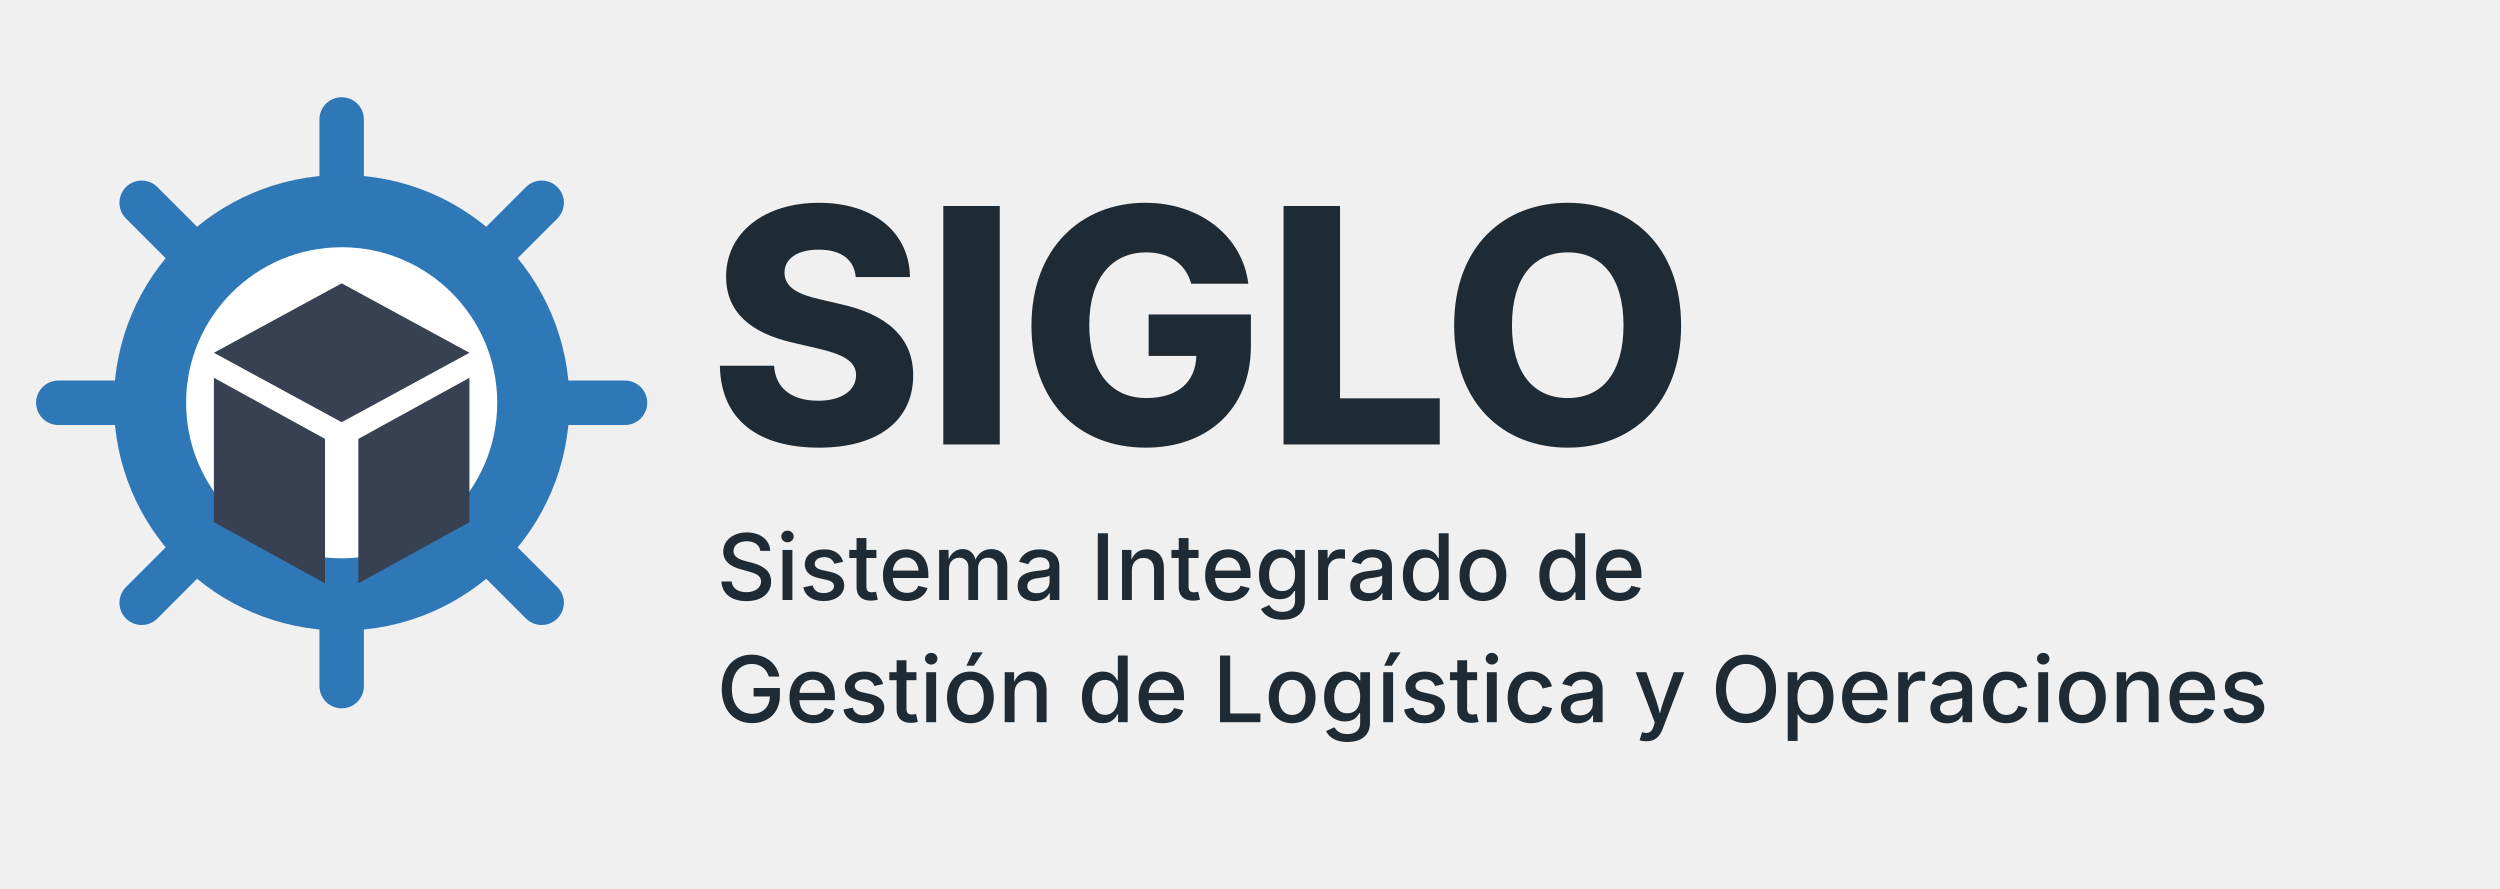
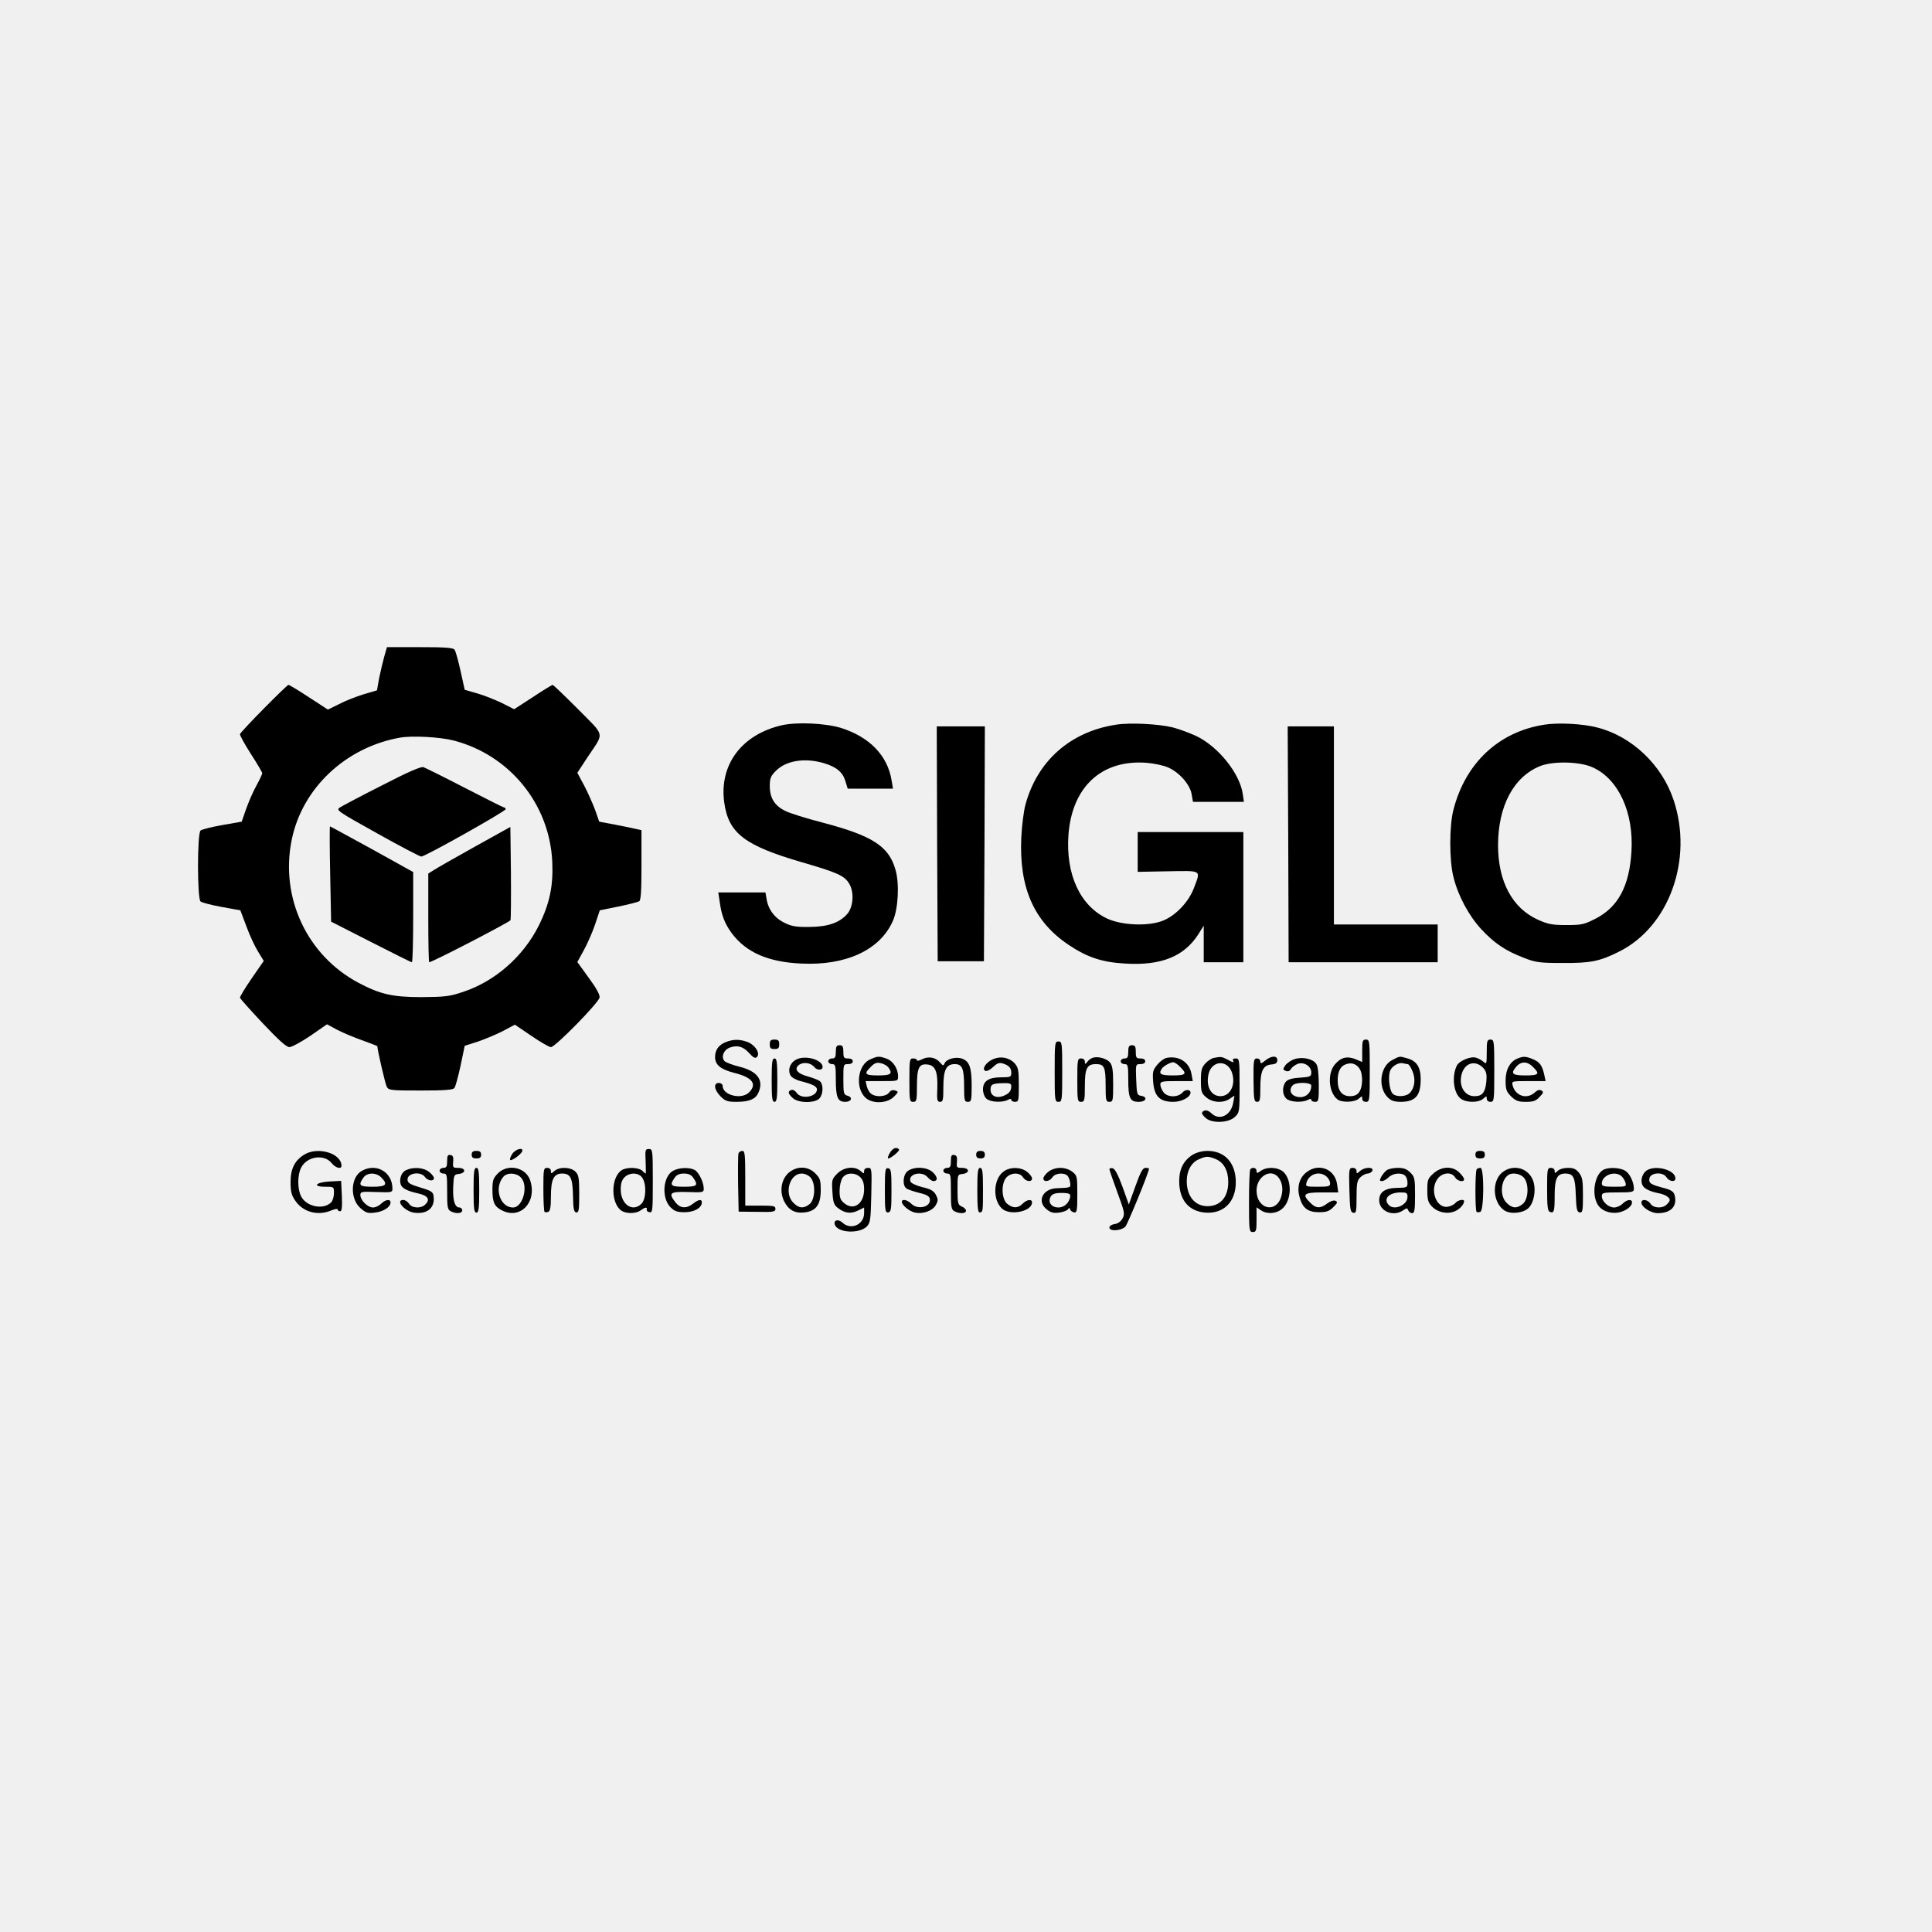
- <svg xmlns="http://www.w3.org/2000/svg" viewBox="0 0 900 320" role="img" aria-labelledby="title desc">
-   <rect width="900" height="320" fill="none" />
-   <g transform="translate(18 40)">
-     <circle cx="105" cy="105" r="82" fill="#2f78b8" />
-     <circle cx="105" cy="105" r="56" fill="#ffffff" />
-     <path d="M105 62 151 87 105 112 59 87Z" fill="#374151" />
-     <path d="M59 96 99 118v52L59 148Z" fill="#374151" />
-     <path d="M151 96 111 118v52l40-22Z" fill="#374151" />
-     <g stroke="#2f78b8" stroke-width="16" stroke-linecap="round">
-       <path d="M105 3v23M105 184v23M3 105h23M184 105h23M33 33l16 16M161 161l16 16M177 33l-16 16M49 161l-16 16" />
-     </g>
+ <svg xmlns="http://www.w3.org/2000/svg" version="1.0" width="1024pt" height="1024pt" viewBox="0 0 1024 1024" preserveAspectRatio="xMidYMid meet">
+   <g transform="translate(0,1024) scale(0.1,-0.1)" fill="#000000" stroke="none">
+     <path d="M2036 6758 c-8 -29 -20 -81 -27 -115 l-11 -62 -71 -21 c-39 -12 -98 -35 -130 -52 l-59 -29 -100 65 c-55 36 -104 66 -109 66 -9 0 -252 -246 -257 -261 -2 -5 24 -52 57 -104 34 -52 61 -99 61 -103 0 -5 -14 -35 -31 -66 -18 -32 -42 -88 -55 -125 l-23 -66 -103 -18 c-56 -10 -108 -23 -115 -29 -18 -15 -18 -361 0 -376 7 -6 57 -19 112 -29 l99 -18 32 -85 c17 -47 45 -107 62 -134 l30 -49 -65 -94 c-35 -51 -63 -97 -61 -102 2 -5 56 -66 121 -135 83 -88 125 -126 141 -126 12 0 62 27 111 60 l88 61 56 -30 c31 -16 91 -41 134 -56 42 -15 77 -29 77 -30 0 -19 42 -201 50 -215 10 -19 22 -20 179 -20 123 0 171 3 179 13 6 6 20 60 33 118 l22 106 69 22 c38 13 98 38 133 56 l64 34 87 -59 c48 -33 95 -60 104 -60 23 0 254 236 258 263 2 15 -18 51 -58 105 l-60 83 34 62 c19 34 46 96 60 137 l25 75 98 20 c54 11 104 24 111 28 9 6 12 56 12 192 l0 185 -27 6 c-15 4 -66 14 -112 23 l-85 16 -22 63 c-13 34 -39 93 -58 129 l-36 67 53 81 c91 137 97 108 -49 256 -71 71 -131 129 -135 129 -3 0 -51 -29 -105 -65 l-99 -64 -65 33 c-36 17 -95 41 -131 51 l-66 19 -22 100 c-12 54 -26 105 -32 113 -9 10 -52 13 -185 13 l-173 0 -15 -52z m369 -443 c296 -77 507 -336 522 -640 6 -130 -13 -223 -71 -340 -81 -163 -231 -296 -401 -352 -71 -24 -95 -27 -220 -28 -154 0 -220 15 -335 76 -273 145 -416 452 -354 757 55 273 284 490 572 542 64 12 214 4 287 -15z" />
+     <path d="M2024 6077 c-111 -56 -211 -109 -223 -117 -21 -14 -12 -20 198 -137 121 -68 227 -123 234 -123 20 0 447 240 447 251 0 5 -3 9 -8 9 -4 0 -97 47 -208 104 -110 57 -209 106 -220 110 -13 4 -83 -26 -220 -97z" />
+     <path d="M1750 5608 l5 -253 210 -107 c116 -59 213 -108 218 -108 4 0 7 107 7 239 l0 239 -218 121 c-121 66 -221 121 -223 121 -2 0 -2 -114 1 -252z" />
+     <path d="M2514 5751 c-104 -58 -202 -114 -217 -124 l-27 -17 0 -235 c0 -129 2 -235 5 -235 16 0 427 213 431 223 2 7 3 121 2 253 l-3 241 -191 -106z" />
+     <path d="M4144 6396 c-214 -49 -334 -211 -305 -412 23 -161 109 -226 411 -314 186 -54 225 -71 250 -112 29 -46 23 -127 -11 -164 -42 -46 -102 -66 -198 -67 -70 -1 -95 3 -133 22 -52 25 -86 70 -95 126 l-6 35 -125 0 -125 0 7 -46 c10 -76 27 -119 65 -171 76 -101 192 -152 367 -160 238 -12 418 72 486 225 29 64 36 200 14 273 -35 124 -123 180 -386 249 -85 22 -175 50 -198 62 -56 27 -82 69 -82 131 0 42 5 54 33 82 54 54 153 70 254 40 67 -20 100 -48 114 -96 l12 -39 120 0 120 0 -7 42 c-21 133 -117 232 -269 280 -82 25 -233 32 -313 14z" />
+     <path d="M5915 6399 c-242 -37 -417 -192 -480 -424 -9 -33 -19 -112 -22 -175 -12 -265 67 -445 251 -568 98 -66 177 -92 298 -99 192 -12 314 37 390 156 l28 45 0 -97 0 -97 105 0 105 0 0 345 0 345 -280 0 -280 0 0 -105 0 -106 160 3 c183 3 175 9 138 -89 -29 -77 -104 -154 -176 -177 -79 -26 -209 -19 -283 15 -144 67 -221 234 -206 444 19 255 176 400 414 382 39 -3 91 -14 115 -25 59 -26 116 -91 124 -142 l7 -40 135 0 135 0 -6 41 c-15 109 -131 254 -249 309 -35 16 -89 36 -120 44 -75 19 -228 27 -303 15z" />
+     <path d="M8185 6399 c-240 -37 -417 -202 -481 -449 -23 -86 -23 -272 0 -360 25 -100 81 -203 147 -275 70 -75 128 -114 224 -151 64 -25 83 -28 205 -28 150 -1 197 8 301 60 266 132 395 490 289 805 -62 185 -220 336 -404 383 -75 20 -207 27 -281 15z m256 -226 c137 -61 219 -239 206 -447 -11 -183 -71 -294 -190 -355 -61 -31 -74 -34 -154 -34 -75 0 -97 4 -151 28 -136 61 -212 202 -212 395 0 208 83 364 224 420 69 27 209 24 277 -7z" />
+     <path d="M4967 5768 l3 -623 122 0 123 0 3 623 2 622 -127 0 -128 0 2 -622z" />
+     <path d="M6828 5765 l2 -625 395 0 395 0 0 100 0 100 -275 0 -275 0 0 525 0 525 -122 0 -123 0 3 -625z" />
+     <path d="M3843 4715 c-35 -15 -53 -41 -53 -78 0 -41 30 -65 100 -83 97 -24 125 -59 80 -104 -40 -40 -140 -15 -140 35 0 8 -9 15 -20 15 -30 0 -25 -36 9 -71 25 -25 37 -29 85 -29 66 0 100 14 115 47 31 67 -3 115 -99 139 -36 9 -71 22 -79 29 -21 21 -6 61 28 73 41 14 71 5 103 -31 22 -24 31 -28 40 -19 18 18 -7 61 -47 78 -43 17 -80 17 -122 -1z" />
+     <path d="M4080 4705 c0 -20 5 -25 25 -25 20 0 25 5 25 25 0 20 -5 25 -25 25 -20 0 -25 -5 -25 -25z" />
+     <path d="M7220 4671 l0 -60 -35 15 c-45 18 -78 10 -110 -28 -41 -48 -33 -149 14 -185 23 -18 91 -16 113 4 17 15 18 15 18 0 0 -10 8 -17 20 -17 19 0 20 7 20 165 0 158 -1 165 -20 165 -18 0 -20 -7 -20 -59z m-15 -94 c20 -28 19 -97 -1 -125 -10 -15 -25 -22 -49 -22 -42 0 -65 29 -65 83 0 47 14 76 43 86 29 11 55 3 72 -22z" />
+     <path d="M7880 4663 c0 -62 -1 -65 -17 -51 -10 9 -28 19 -40 22 -27 9 -88 -16 -101 -41 -28 -55 -19 -145 19 -175 27 -23 96 -24 121 -1 17 15 18 15 18 0 0 -10 8 -17 20 -17 19 0 20 7 20 165 0 158 -1 165 -20 165 -18 0 -20 -7 -20 -67z m-16 -86 c14 -17 17 -33 14 -69 -6 -59 -21 -78 -63 -78 -55 0 -87 59 -66 123 19 57 75 69 115 24z" />
+     <path d="M5590 4560 c0 -153 1 -160 20 -160 19 0 20 7 20 160 0 153 -1 160 -20 160 -19 0 -20 -7 -20 -160z" />
+     <path d="M4430 4665 c0 -28 -4 -35 -20 -35 -11 0 -20 -7 -20 -15 0 -8 9 -15 20 -15 18 0 20 -7 20 -81 0 -96 10 -119 50 -119 34 0 42 25 10 33 -18 5 -20 14 -20 86 0 80 0 81 25 81 16 0 25 6 25 15 0 9 -9 15 -25 15 -22 0 -25 4 -25 35 0 28 -4 35 -20 35 -16 0 -20 -7 -20 -35z" />
+     <path d="M5980 4665 c0 -28 -4 -35 -20 -35 -11 0 -20 -7 -20 -15 0 -8 9 -15 20 -15 18 0 20 -7 20 -81 0 -99 9 -119 55 -119 40 0 50 26 13 32 -21 3 -23 9 -26 86 -3 82 -3 82 23 82 16 0 25 6 25 15 0 9 -9 15 -25 15 -22 0 -25 4 -25 35 0 28 -4 35 -20 35 -16 0 -20 -7 -20 -35z" />
+     <path d="M4224 4626 c-35 -16 -51 -55 -34 -86 6 -11 29 -24 53 -30 63 -16 87 -28 87 -44 0 -40 -83 -55 -108 -18 -7 11 -20 18 -28 15 -20 -7 -18 -19 8 -43 29 -27 117 -28 141 -2 21 23 22 75 2 92 -8 6 -36 17 -61 24 -58 15 -78 40 -49 62 23 17 64 11 81 -12 15 -18 44 -18 44 1 0 37 -87 63 -136 41z" />
+     <path d="M4612 4625 c-65 -28 -81 -147 -27 -201 36 -36 116 -34 153 3 25 25 25 27 7 33 -14 5 -24 1 -33 -11 -15 -22 -70 -26 -95 -6 -9 6 -19 24 -23 40 l-6 27 86 0 c86 0 86 0 86 25 0 41 -27 82 -61 94 -40 14 -46 14 -87 -4z m96 -42 c25 -34 15 -43 -53 -43 -72 0 -78 8 -39 46 19 20 31 24 52 19 15 -3 33 -13 40 -22z" />
+     <path d="M4888 4626 c-16 -8 -28 -11 -28 -5 0 5 -9 9 -20 9 -19 0 -20 -7 -20 -115 0 -108 1 -115 20 -115 18 0 20 7 20 83 0 97 11 120 55 115 42 -4 56 -38 53 -126 -3 -63 -1 -72 15 -72 15 0 17 10 17 78 0 91 15 122 60 122 40 0 50 -23 50 -119 0 -74 2 -81 20 -81 18 0 20 7 20 85 0 98 -12 130 -51 144 -34 12 -84 -2 -93 -26 -5 -13 -9 -12 -24 6 -23 27 -61 34 -94 17z" />
+     <path d="M5263 4626 c-38 -17 -61 -53 -40 -62 8 -3 27 7 41 21 20 19 32 24 49 19 34 -10 47 -24 47 -50 0 -22 -4 -24 -53 -24 -67 0 -97 -20 -97 -64 0 -19 8 -40 18 -49 21 -19 83 -22 113 -7 13 7 19 7 19 0 0 -5 9 -10 20 -10 19 0 20 7 20 89 0 79 -3 93 -22 115 -29 31 -74 40 -115 22z m97 -143 c0 -26 -12 -40 -43 -52 -37 -14 -67 1 -67 34 0 28 11 33 68 34 34 1 42 -2 42 -16z" />
+     <path d="M5790 4633 c-8 -3 -21 -12 -27 -21 -12 -14 -13 -14 -13 1 0 10 -8 17 -20 17 -19 0 -20 -7 -20 -115 0 -108 1 -115 20 -115 18 0 20 7 20 84 0 94 11 116 59 116 44 0 51 -16 51 -112 0 -81 2 -88 20 -88 19 0 20 7 20 94 0 75 -4 98 -17 115 -19 22 -67 34 -93 24z" />
+     <path d="M6183 4633 c-12 -2 -34 -18 -49 -36 -23 -28 -26 -37 -22 -91 6 -77 35 -106 107 -106 45 0 91 25 91 49 0 18 -28 18 -43 0 -24 -27 -81 -26 -101 3 -9 12 -16 30 -16 40 0 16 10 18 86 18 l86 0 -7 38 c-11 62 -66 98 -132 85z m72 -48 c38 -37 32 -45 -40 -45 -64 0 -76 8 -57 36 9 14 44 33 60 34 7 0 24 -11 37 -25z" />
+     <path d="M6434 4633 c-12 -2 -32 -15 -45 -29 -20 -22 -24 -36 -24 -91 0 -59 3 -67 28 -89 34 -29 91 -32 126 -7 l24 16 -7 -39 c-12 -67 -74 -96 -116 -54 -11 11 -26 17 -35 14 -20 -8 -19 -17 6 -40 33 -29 119 -26 153 5 26 24 26 27 26 168 0 138 -1 143 -21 143 -11 0 -17 -4 -14 -10 8 -14 2 -13 -31 5 -29 15 -33 15 -70 8z m93 -71 c26 -64 -3 -132 -58 -132 -51 0 -79 53 -63 119 17 68 94 76 121 13z" />
+     <path d="M6706 4619 c-21 -17 -26 -18 -26 -5 0 9 -8 16 -18 16 -17 0 -19 -10 -18 -115 1 -102 3 -115 19 -115 15 0 17 10 17 73 0 90 14 121 58 125 24 2 32 8 32 23 0 25 -30 25 -64 -2z" />
+     <path d="M6860 4626 c-18 -6 -39 -21 -48 -33 -13 -20 -13 -23 3 -29 11 -5 21 -1 27 10 5 9 21 21 35 27 34 13 73 -12 73 -45 0 -22 -5 -24 -61 -28 -45 -3 -65 -10 -75 -23 -20 -26 -17 -69 4 -88 21 -19 83 -22 113 -7 13 7 19 7 19 0 0 -5 9 -10 20 -10 19 0 20 7 20 93 -1 63 -5 98 -15 110 -19 26 -74 37 -115 23z m90 -140 c0 -46 -41 -73 -85 -56 -27 10 -33 38 -13 58 18 18 98 16 98 -2z" />
+     <path d="M7380 4622 c-65 -32 -79 -144 -25 -198 19 -19 35 -24 72 -24 75 1 103 33 103 120 0 63 -21 96 -69 110 -46 13 -40 13 -81 -8z m81 -22 c6 0 17 -17 25 -37 18 -41 13 -87 -13 -115 -20 -22 -76 -24 -93 -3 -18 22 -24 98 -10 124 12 24 47 42 68 35 8 -2 18 -4 23 -4z" />
+     <path d="M8044 4630 c-41 -16 -64 -59 -64 -117 0 -47 4 -59 29 -84 25 -24 38 -29 78 -29 40 0 54 5 73 26 21 21 22 27 10 34 -10 6 -21 3 -35 -10 -42 -39 -104 -19 -118 38 -5 22 -3 22 85 22 l90 0 -7 33 c-11 50 -24 68 -60 83 -39 16 -51 16 -81 4z m81 -45 c38 -37 32 -45 -40 -45 -68 0 -79 9 -52 42 26 34 61 35 92 3z" />
+     <path d="M4090 4515 c0 -96 3 -115 15 -115 12 0 15 19 15 115 0 96 -3 115 -15 115 -12 0 -15 -19 -15 -115z" />
+     <path d="M4716 4129 c-9 -16 -13 -29 -8 -29 14 0 64 42 57 48 -14 15 -33 7 -49 -19z" />
+     <path d="M2715 4124 c-9 -14 -14 -28 -11 -32 8 -7 58 30 64 46 7 23 -36 12 -53 -14z" />
+     <path d="M3422 4085 c1 -36 2 -65 0 -65 -2 0 -10 7 -18 15 -18 17 -76 20 -105 5 -64 -35 -64 -185 0 -220 28 -14 74 -12 97 5 23 17 35 19 32 4 -2 -6 5 -13 15 -14 16 -3 17 10 17 166 0 165 -1 169 -21 169 -19 0 -20 -5 -17 -65z m-18 -87 c23 -33 21 -113 -4 -138 -47 -47 -110 -4 -110 76 0 31 6 50 20 64 27 27 75 26 94 -2z" />
+     <path d="M1612 4120 c-50 -31 -72 -75 -72 -146 0 -47 5 -69 23 -95 41 -63 120 -85 192 -55 19 8 35 11 35 5 0 -5 6 -9 13 -9 9 0 11 21 9 80 l-4 81 -60 -3 c-75 -4 -95 -28 -24 -28 46 0 46 0 46 -34 0 -19 -7 -41 -15 -49 -41 -41 -131 -23 -159 32 -20 39 -20 113 0 152 31 61 123 74 163 23 19 -24 51 -33 51 -13 0 66 -125 104 -198 59z" />
+     <path d="M2500 4120 c0 -15 7 -20 25 -20 18 0 25 5 25 20 0 15 -7 20 -25 20 -18 0 -25 -5 -25 -20z" />
+     <path d="M3914 4127 c-2 -7 -3 -79 -2 -161 l3 -148 98 -1 c86 -2 97 0 97 16 0 15 -10 17 -80 17 l-80 0 0 145 c0 124 -2 145 -15 145 -9 0 -18 -6 -21 -13z" />
+     <path d="M5174 4120 c0 -14 7 -20 23 -20 16 0 23 6 23 20 0 14 -7 20 -23 20 -16 0 -23 -6 -23 -20z" />
+     <path d="M6322 4120 c-48 -30 -72 -75 -72 -140 0 -99 49 -159 137 -167 98 -8 163 56 163 161 0 102 -58 166 -150 166 -27 0 -58 -8 -78 -20z m123 -24 c42 -18 65 -61 65 -121 0 -80 -42 -128 -110 -128 -66 0 -110 52 -110 133 0 54 24 98 63 115 41 18 50 18 92 1z" />
+     <path d="M7820 4120 c0 -15 7 -20 25 -20 18 0 25 5 25 20 0 15 -7 20 -25 20 -18 0 -25 -5 -25 -20z" />
+     <path d="M2370 4086 c0 -29 -4 -36 -20 -36 -11 0 -20 -7 -20 -15 0 -8 9 -15 20 -15 19 0 20 -7 20 -95 0 -83 2 -96 19 -105 29 -15 61 -12 61 5 0 8 -7 15 -15 15 -24 0 -36 37 -33 108 3 65 4 67 31 70 38 5 36 32 -4 32 -28 0 -30 2 -27 32 2 25 -1 34 -14 36 -15 3 -18 -4 -18 -32z" />
+     <path d="M5040 4086 c0 -29 -4 -36 -20 -36 -11 0 -20 -7 -20 -15 0 -8 9 -15 20 -15 19 0 20 -7 20 -95 0 -83 2 -96 19 -105 27 -14 61 -13 61 3 0 7 -10 17 -22 22 -21 9 -23 17 -23 90 0 80 0 80 28 83 38 5 36 32 -4 32 -28 0 -30 2 -27 32 2 25 -1 34 -14 36 -15 3 -18 -4 -18 -32z" />
+     <path d="M1919 4035 c-61 -33 -66 -147 -9 -198 29 -25 39 -29 77 -24 45 5 83 29 83 54 0 19 -27 16 -50 -7 -11 -11 -30 -20 -43 -20 -28 0 -67 38 -67 66 0 18 6 19 85 16 81 -3 85 -2 85 18 0 87 -84 137 -161 95z m101 -35 c38 -38 27 -50 -45 -50 -70 0 -78 7 -49 48 19 28 67 29 94 2z" />
+     <path d="M2152 4038 c-25 -12 -37 -46 -28 -76 7 -20 35 -35 91 -47 53 -12 67 -32 39 -59 -22 -23 -71 -20 -86 4 -7 11 -21 20 -30 20 -44 0 4 -58 54 -67 72 -11 115 25 106 88 -2 19 -13 27 -48 38 -80 24 -90 30 -90 50 0 34 70 44 92 13 15 -21 48 -25 48 -6 0 7 -12 22 -26 33 -29 23 -84 27 -122 9z" />
+     <path d="M2510 3932 c0 -99 3 -119 15 -119 12 0 15 20 15 119 0 98 -3 118 -15 118 -12 0 -15 -20 -15 -118z" />
+     <path d="M2639 4021 c-25 -26 -29 -37 -29 -86 0 -67 10 -90 50 -110 98 -51 188 44 150 159 -23 69 -118 90 -171 37z m121 -21 c43 -43 12 -160 -41 -160 -69 0 -102 104 -51 163 20 23 67 22 92 -3z" />
+     <path d="M2880 3937 c0 -63 3 -116 6 -120 3 -3 12 -3 20 0 10 4 14 25 14 82 0 90 15 121 59 121 45 0 56 -23 58 -118 1 -69 5 -86 17 -88 14 -2 16 13 16 97 0 86 -3 102 -20 119 -25 25 -86 27 -112 3 -17 -15 -18 -15 -18 0 0 10 -8 17 -20 17 -19 0 -20 -7 -20 -113z" />
+     <path d="M3568 4035 c-55 -30 -63 -145 -14 -194 21 -21 36 -26 75 -26 50 0 91 23 91 52 0 19 -18 16 -47 -7 -35 -27 -67 -25 -92 6 -40 51 -31 59 64 56 81 -3 85 -2 85 18 0 33 -26 87 -48 99 -28 15 -82 13 -114 -4z m106 -37 c29 -41 21 -48 -49 -48 -70 0 -78 7 -49 48 10 15 25 22 49 22 24 0 39 -7 49 -22z" />
+     <path d="M4181 4025 c-40 -35 -51 -98 -25 -152 24 -47 57 -65 109 -59 60 7 85 41 85 117 0 54 -3 64 -29 90 -39 39 -96 40 -140 4z m115 -26 c28 -32 25 -116 -5 -141 -31 -25 -57 -23 -86 7 -50 49 -20 155 44 155 16 0 36 -9 47 -21z" />
+     <path d="M4438 4020 c-29 -29 -30 -34 -26 -97 3 -54 8 -69 27 -84 36 -29 69 -34 107 -16 l34 17 0 -30 c0 -61 -71 -92 -115 -50 -23 21 -49 13 -40 -12 17 -43 129 -48 169 -9 19 20 21 35 24 166 3 141 3 145 -17 145 -13 0 -21 -6 -21 -17 0 -15 -1 -15 -18 0 -31 28 -89 22 -124 -13z m122 -20 c14 -14 20 -33 20 -64 0 -75 -54 -114 -103 -75 -22 17 -27 28 -27 68 0 26 7 56 16 69 19 28 67 29 94 2z" />
+     <path d="M4690 3932 c0 -109 2 -120 18 -118 15 3 17 16 17 117 0 100 -2 114 -17 117 -16 3 -18 -8 -18 -116z" />
+     <path d="M4812 4034 c-25 -17 -31 -74 -9 -92 6 -6 37 -16 67 -24 40 -9 56 -18 58 -32 9 -43 -63 -61 -98 -26 -21 21 -50 27 -50 10 0 -17 38 -49 66 -56 43 -11 96 7 114 39 13 24 13 30 0 55 -12 21 -28 30 -72 40 -32 8 -59 21 -62 29 -16 41 60 60 91 23 10 -11 23 -20 30 -20 24 0 24 20 -1 45 -30 30 -98 34 -134 9z" />
+     <path d="M5180 3931 c0 -90 3 -119 13 -117 17 2 17 3 17 126 0 91 -3 110 -15 110 -12 0 -15 -20 -15 -119z" />
+     <path d="M5317 4029 c-53 -41 -56 -150 -6 -195 43 -39 159 -15 159 33 0 19 -27 16 -50 -7 -25 -25 -51 -25 -81 -1 -31 25 -34 108 -5 140 25 27 72 28 88 1 15 -23 48 -27 48 -6 0 8 -12 24 -26 35 -35 27 -93 27 -127 0z" />
+     <path d="M5556 4029 c-14 -11 -26 -27 -26 -35 0 -21 33 -17 48 6 14 23 64 27 81 7 6 -8 12 -24 13 -37 3 -25 5 -25 -74 -28 -73 -4 -103 -71 -50 -112 21 -17 36 -21 66 -17 21 3 42 11 46 17 6 9 9 9 12 0 2 -8 12 -14 21 -16 15 -2 17 9 17 96 0 95 -1 99 -26 119 -16 13 -41 21 -64 21 -23 0 -48 -8 -64 -21z m116 -134 c-6 -31 -32 -55 -62 -55 -33 0 -54 22 -45 49 7 23 26 30 75 28 29 -2 34 -5 32 -22z" />
+     <path d="M5880 4043 c0 -4 19 -59 42 -122 39 -106 41 -115 27 -140 -9 -16 -25 -27 -42 -29 -15 -2 -27 -10 -27 -18 0 -22 63 -18 85 5 13 16 125 288 125 307 0 2 -8 4 -19 4 -14 0 -26 -21 -53 -97 l-35 -97 -34 95 c-23 63 -40 95 -52 97 -9 2 -17 0 -17 -5z" />
+     <path d="M6627 4043 c-4 -3 -7 -80 -7 -170 0 -156 1 -163 20 -163 18 0 20 7 20 66 l0 65 22 -15 c31 -22 80 -20 111 5 52 40 58 149 11 196 -28 27 -88 31 -122 7 -20 -14 -22 -14 -22 0 0 16 -21 22 -33 9z m146 -40 c24 -27 30 -68 17 -108 -29 -89 -130 -62 -130 35 0 72 71 118 113 73z" />
+     <path d="M6921 4024 c-36 -30 -48 -80 -32 -133 16 -55 44 -76 102 -76 39 0 54 5 76 27 23 23 24 28 10 34 -10 3 -27 -3 -43 -15 -35 -27 -59 -27 -89 4 -46 45 -35 55 61 55 l87 0 -6 42 c-11 84 -101 117 -166 62z m111 -21 c10 -9 18 -24 18 -35 0 -16 -9 -18 -66 -18 -63 0 -65 1 -59 23 14 46 71 63 107 30z" />
+     <path d="M7152 3933 c3 -103 5 -118 21 -121 15 -3 17 6 17 82 0 73 3 89 20 106 11 11 29 20 39 20 10 0 21 7 25 15 8 21 -42 20 -66 -2 -17 -15 -18 -15 -18 0 0 10 -8 17 -20 17 -20 0 -21 -5 -18 -117z" />
+     <path d="M7349 4037 c-9 -7 -21 -22 -28 -34 -10 -19 -9 -23 4 -23 8 0 24 9 35 20 22 22 69 27 88 8 7 -7 12 -23 12 -37 0 -25 -3 -26 -55 -27 -64 -1 -95 -22 -95 -66 0 -58 75 -89 127 -53 19 13 22 13 27 0 3 -8 12 -15 21 -15 12 0 15 16 15 95 0 88 -2 98 -25 120 -18 19 -35 25 -67 25 -24 0 -50 -6 -59 -13z m111 -141 c0 -43 -69 -73 -98 -44 -33 33 -2 67 61 68 33 0 37 -3 37 -24z" />
+     <path d="M7598 4021 c-30 -27 -33 -34 -33 -89 0 -50 4 -65 24 -86 30 -32 81 -43 122 -26 26 11 49 36 49 54 0 12 -33 5 -44 -8 -6 -8 -23 -18 -38 -21 -64 -16 -104 89 -57 149 25 32 73 36 91 6 13 -21 48 -28 48 -10 0 6 -11 22 -25 35 -35 36 -94 34 -137 -4z" />
+     <path d="M7827 4043 c-9 -8 -9 -217 -1 -226 3 -3 12 -3 20 0 20 7 21 233 1 233 -8 0 -17 -3 -20 -7z" />
+     <path d="M7961 4025 c-56 -48 -49 -160 13 -201 33 -21 101 -14 128 14 27 26 39 89 27 134 -20 76 -107 103 -168 53z m115 -26 c29 -32 26 -115 -5 -140 -31 -26 -57 -24 -86 6 -37 36 -31 120 9 147 21 15 63 8 82 -13z" />
+     <path d="M8200 3936 c0 -88 3 -115 14 -119 23 -9 26 2 26 88 0 88 13 115 56 115 44 0 53 -20 56 -114 3 -76 6 -90 21 -92 15 -2 17 8 17 91 0 78 -3 96 -21 119 -16 20 -29 26 -59 26 -22 0 -45 -7 -54 -16 -15 -14 -16 -14 -16 0 0 9 -8 16 -20 16 -19 0 -20 -7 -20 -114z" />
+     <path d="M8497 4039 c-44 -25 -61 -122 -32 -178 18 -36 64 -55 111 -48 39 7 74 32 74 54 0 19 -27 16 -50 -7 -11 -11 -31 -20 -45 -20 -30 0 -65 32 -65 60 0 18 7 20 85 20 76 0 85 2 85 19 0 34 -21 80 -45 95 -27 18 -91 21 -118 5z m95 -31 c9 -7 19 -23 23 -35 6 -22 4 -23 -59 -23 -55 0 -66 3 -66 17 0 43 66 69 102 41z" />
+     <path d="M8720 4030 c-20 -20 -26 -56 -12 -76 10 -16 41 -30 81 -38 35 -6 61 -22 61 -37 0 -4 -7 -15 -16 -23 -22 -23 -71 -20 -86 4 -15 23 -48 27 -48 6 0 -24 50 -56 86 -56 70 0 105 36 90 95 -5 18 -17 27 -49 36 -77 20 -89 27 -85 52 4 32 71 38 90 8 15 -24 48 -28 48 -7 0 49 -120 76 -160 36z" />
  </g>
-   <text x="255" y="160" font-family="Inter,Arial,sans-serif" font-size="118" font-weight="800" fill="#1f2b34">SIGLO</text>
-   <text x="258" y="216" font-family="Inter,Arial,sans-serif" font-size="33" font-weight="500" fill="#1f2b34">Sistema Integrado de</text>
-   <text x="258" y="260" font-family="Inter,Arial,sans-serif" font-size="33" font-weight="500" fill="#1f2b34">Gestión de Logística y Operaciones</text>
</svg>
